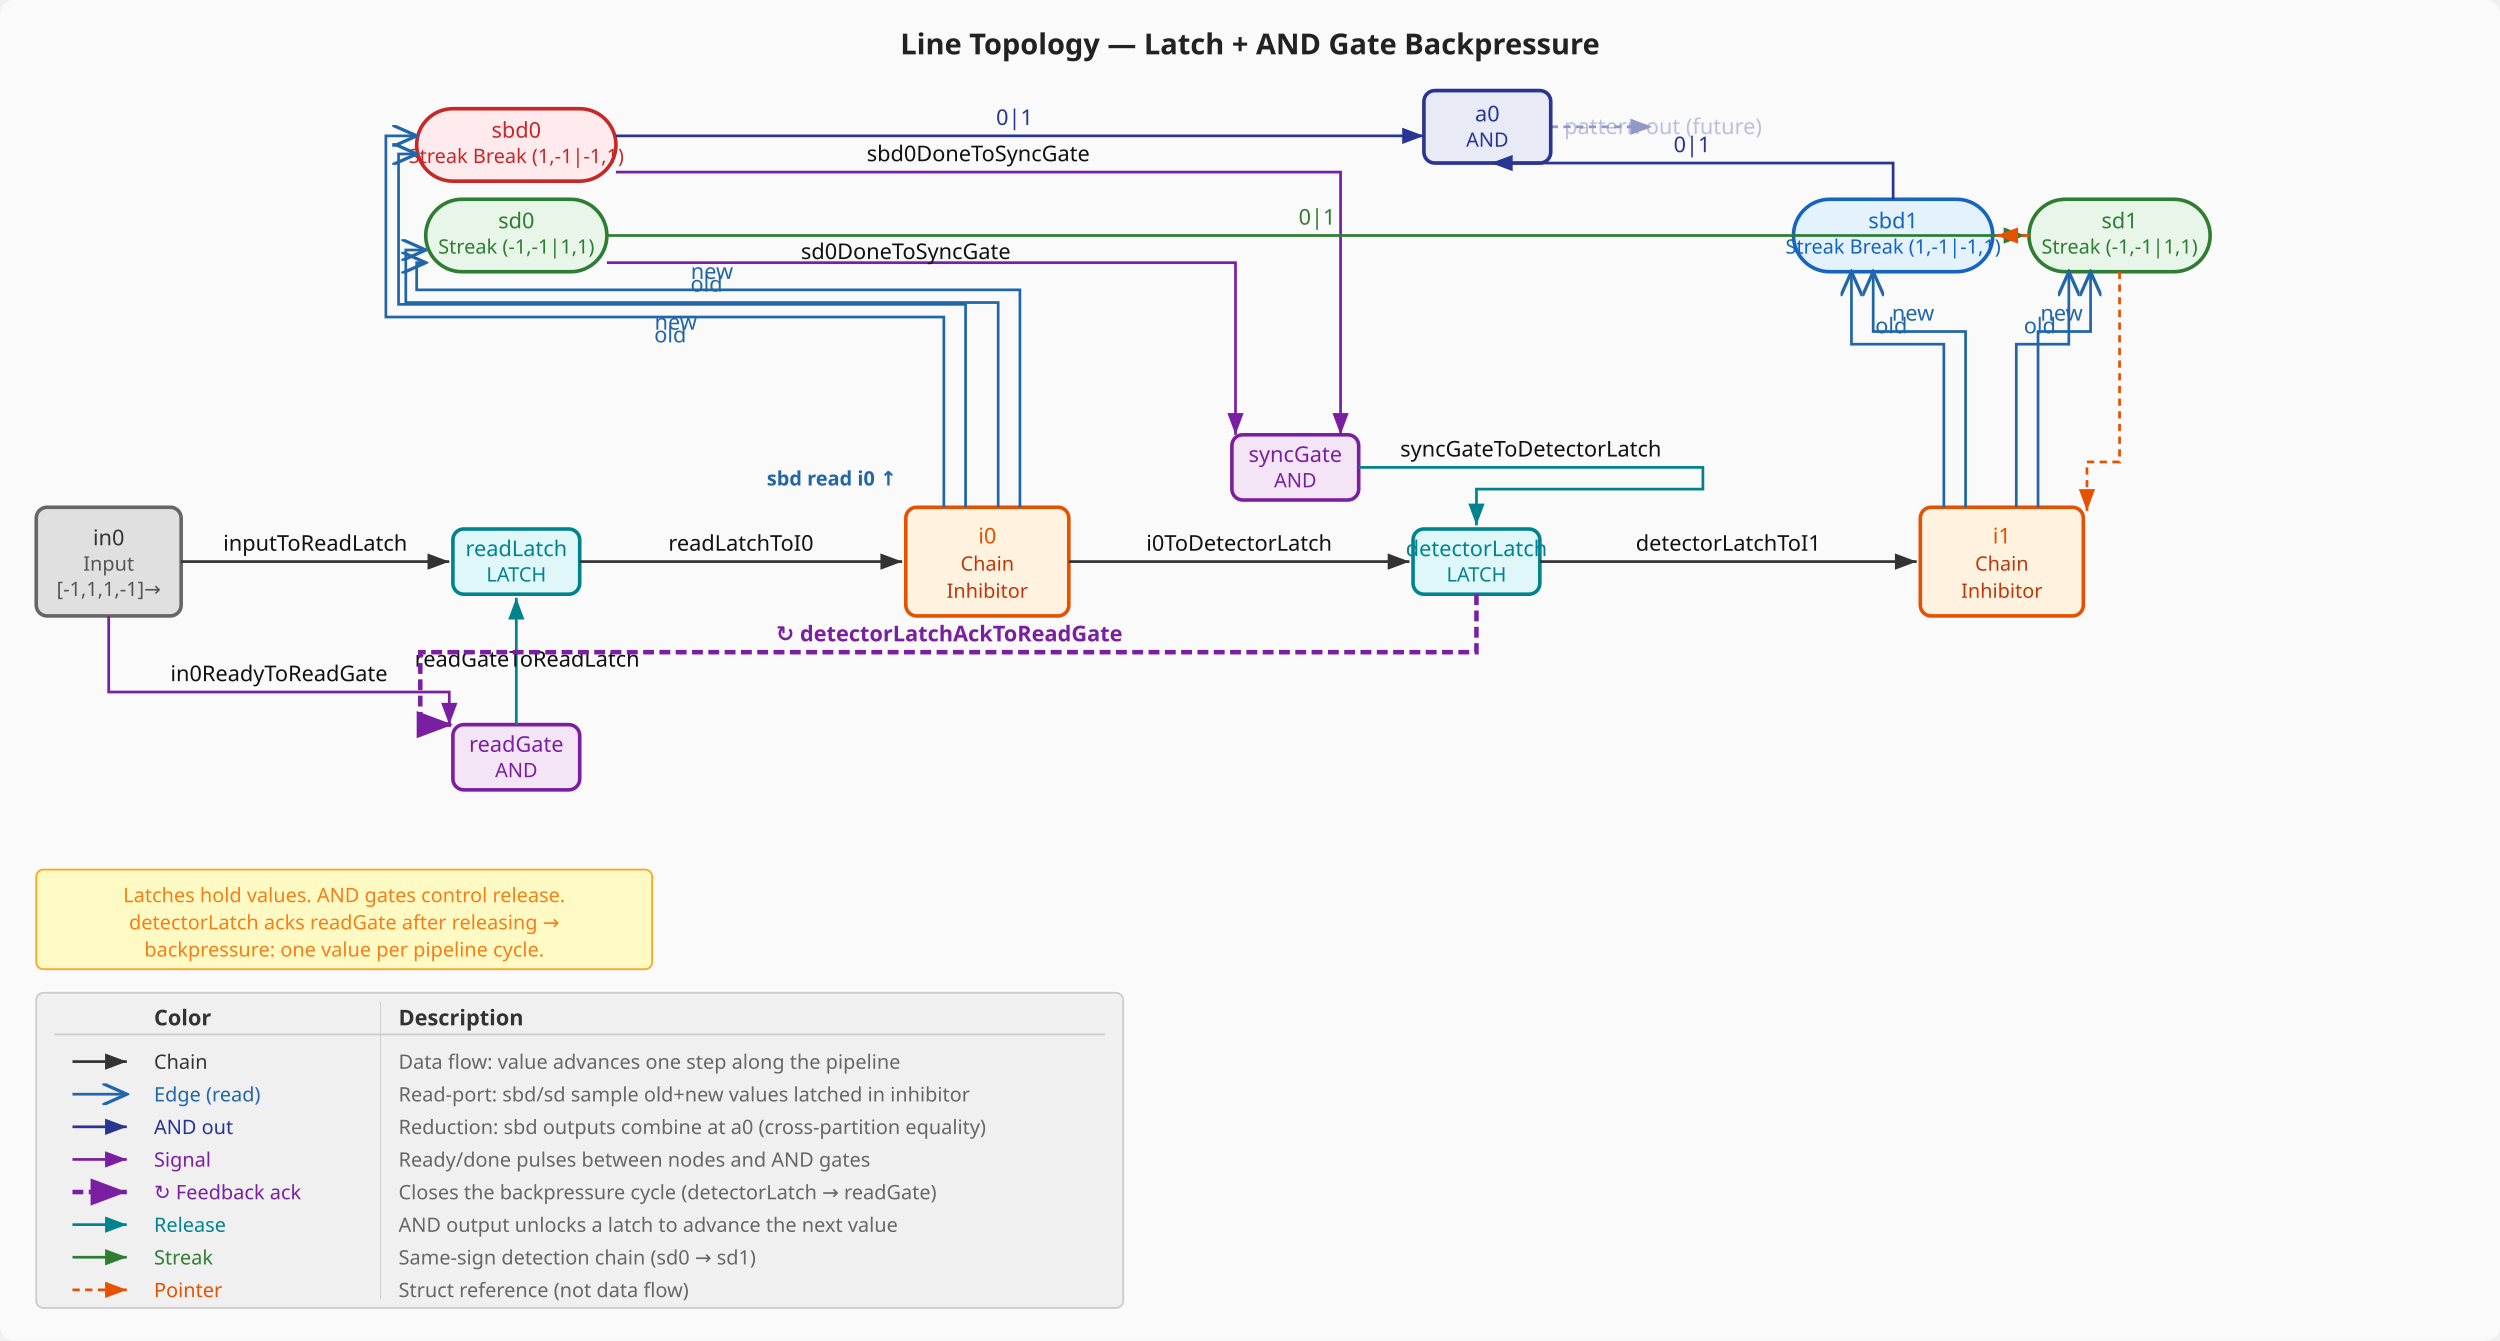
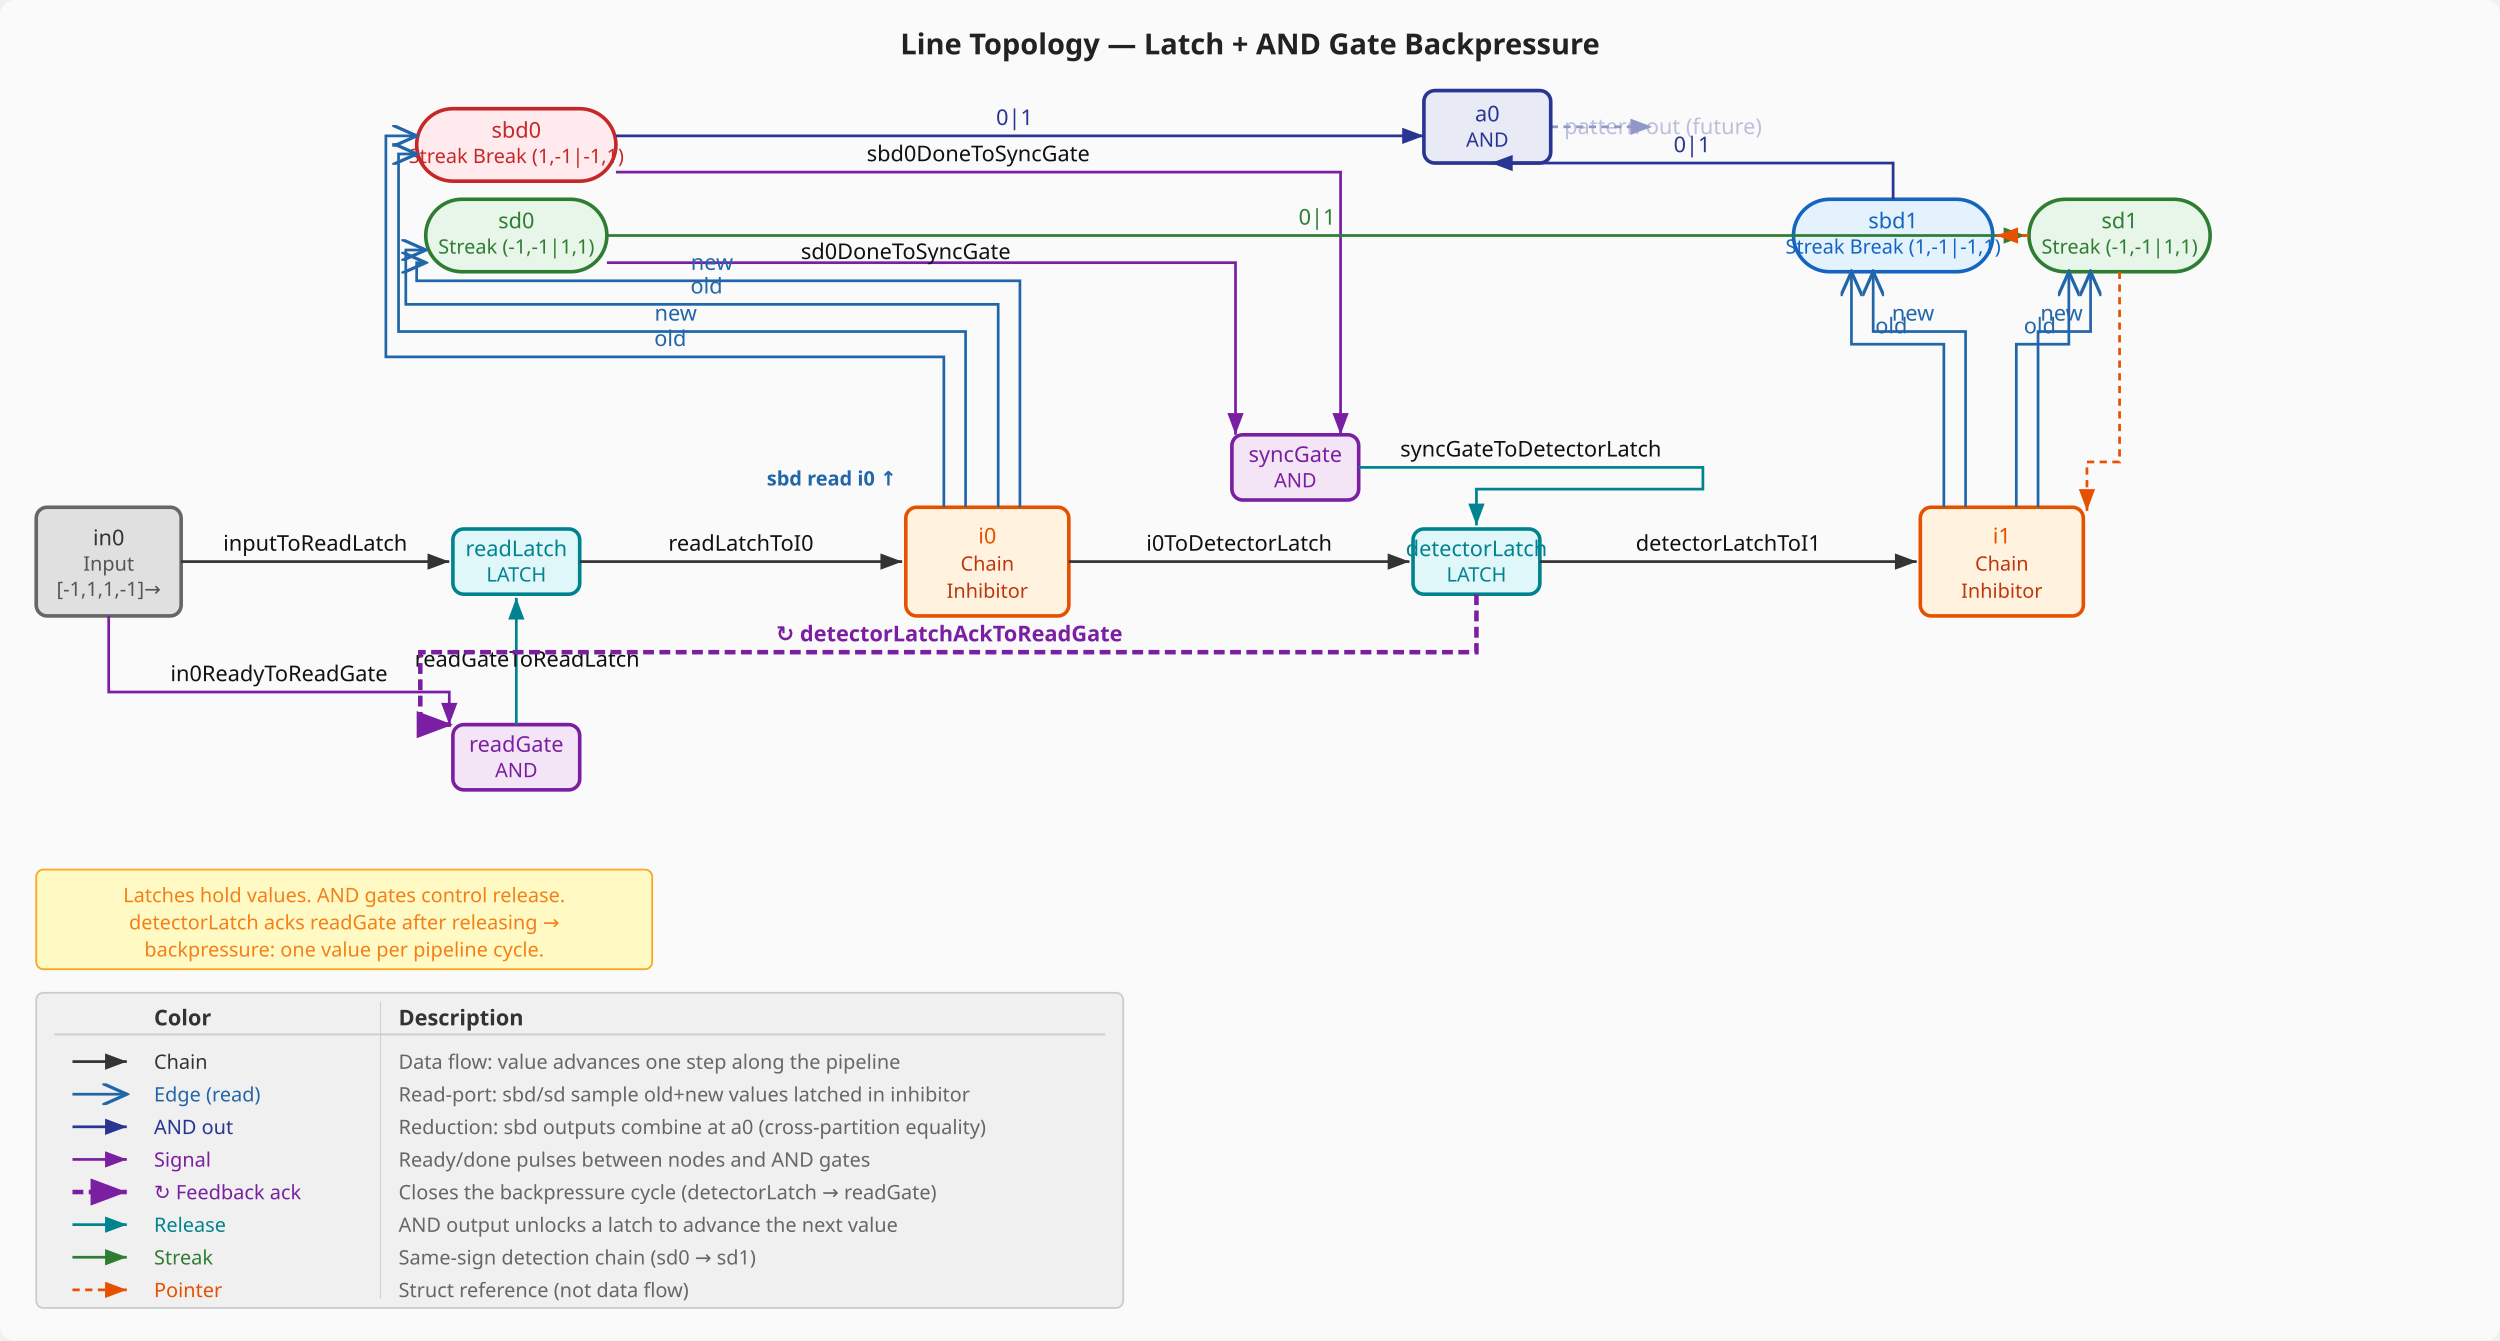
<svg xmlns="http://www.w3.org/2000/svg" viewBox="0 0 1380 740" font-weight="400" font-family="ui-sans-serif, system-ui, sans-serif">
  <style>
    svg { font-family: ui-sans-serif, system-ui, sans-serif; font-size: 12px; font-weight: 400; }

    /* ── Background ─────────────────────────────────────────── */
    .diagram-bg { fill: #fafafa; }

    /* ── Node shapes ─────────────────────────────────────────── */
    .shape-input    { fill: #e0e0e0; stroke: #666;    stroke-width: 2; }
    .shape-inhibitor{ fill: #fff3e0; stroke: #e65100; stroke-width: 2; }
    .shape-latch    { fill: #e0f7fa; stroke: #00838f; stroke-width: 2; }
    .shape-and-gate { fill: #f3e5f5; stroke: #7b1fa2; stroke-width: 2; }
    .shape-pattern-and { fill: #e8eaf6; stroke: #283593; stroke-width: 2; }
    .shape-sbd0     { fill: #ffebee; stroke: #c62828; stroke-width: 2; }
    .shape-sbd1     { fill: #e3f2fd; stroke: #1565c0; stroke-width: 2; }
    .shape-sd       { fill: #e8f5e9; stroke: #2e7d32; stroke-width: 2; }

    /* ── Node text ───────────────────────────────────────────── */
    .node-title    { text-anchor: middle; font-weight: normal; font-size: 12px; }
    .node-sublabel { text-anchor: middle; font-weight: normal; font-size: 11px; }
    .node-type     { text-anchor: middle; font-weight: normal; font-size: 11px; }

    .text-input    { fill: #333; }
    .text-sublabel { fill: #555; }
    .text-inhibitor{ fill: #e65100; }
    .text-inhibitor-sub { fill: #bf360c; }
    .text-latch    { fill: #00838f; }
    .text-and-gate { fill: #7b1fa2; }
    .text-pattern-and { fill: #283593; }
    .text-sbd0     { fill: #c62828; }
    .text-sbd1     { fill: #1565c0; }
    .text-sd       { fill: #2e7d32; }

    /* ── Edge lines ──────────────────────────────────────────── */
    .chain           { stroke: #333;    stroke-width: 1.5px; fill: none; marker-end: url(#arrow); }
    .edge-connection { stroke: #2266aa; stroke-width: 1.5px; fill: none; marker-end: url(#arrow-blue-open); }
    .and-out         { stroke: #283593; stroke-width: 1.5px; fill: none; marker-end: url(#arrow-indigo); }
    .signal          { stroke: #7b1fa2; stroke-width: 1.5px; fill: none; marker-end: url(#arrow-magenta); }
    .feedback-ack    { stroke: #7b1fa2; stroke-width: 2.5px; fill: none; stroke-dasharray: 6 3; marker-end: url(#arrow-magenta); }
    .release         { stroke: #00838f; stroke-width: 1.5px; fill: none; marker-end: url(#arrow-teal); }
    .streak          { stroke: #2e7d32; stroke-width: 1.5px; fill: none; marker-end: url(#arrow-green); }
    .pointer         { stroke: #e65100; stroke-width: 1.5px; fill: none; stroke-dasharray: 4 3; marker-end: url(#arrow-orange); }
    .future-out      { stroke: #283593; stroke-width: 1.5px; fill: none; stroke-dasharray: 4 3; opacity: 0.5; marker-end: url(#arrow-indigo); }

    /* ── Edge labels ─────────────────────────────────────────── */
    .edge-label  { font-size: 12px; text-anchor: middle; }
    .value-label { font-size: 12px; text-anchor: middle; }

    /* ── Annotation / legend ─────────────────────────────────── */
    .behavior-note-bg  { fill: #fff9c4; stroke: #f9a825; }
    .behavior-note-text { fill: #f57f17; text-anchor: middle; }
    .legend-bg         { fill: #f0f0f0; stroke: #ccc; }
    .legend-heading    { font-weight: bold; font-size: 12px; fill: #333; }
    .legend-name       { font-size: 11px; }
    .legend-desc       { font-size: 11px; fill: #666; }
    .legend-divider    { stroke: #ccc; }
    .title-text        { font-size: 16px; font-weight: bold; fill: #222; text-anchor: middle; }
  </style>
  <defs>
    <marker id="arrow" markerWidth="8" markerHeight="6" refX="8" refY="3" orient="auto">
      <path d="M0,0 L8,3 L0,6" fill="#333" />
    </marker>
    <marker id="arrow-blue" markerWidth="8" markerHeight="6" refX="8" refY="3" orient="auto">
      <path d="M0,0 L8,3 L0,6" fill="#2266aa" />
    </marker>
    <marker id="arrow-blue-open" markerWidth="10" markerHeight="8" refX="9" refY="4" orient="auto">
      <path d="M0,0 L9,4 L0,8" fill="none" stroke="#2266aa" stroke-width="1.2" />
    </marker>
    <marker id="arrow-indigo" markerWidth="8" markerHeight="6" refX="8" refY="3" orient="auto">
      <path d="M0,0 L8,3 L0,6" fill="#283593" />
    </marker>
    <marker id="arrow-green" markerWidth="8" markerHeight="6" refX="8" refY="3" orient="auto">
      <path d="M0,0 L8,3 L0,6" fill="#2e7d32" />
    </marker>
    <marker id="arrow-orange" markerWidth="8" markerHeight="6" refX="8" refY="3" orient="auto">
      <path d="M0,0 L8,3 L0,6" fill="#e65100" />
    </marker>
    <marker id="arrow-magenta" markerWidth="8" markerHeight="6" refX="8" refY="3" orient="auto">
      <path d="M0,0 L8,3 L0,6" fill="#7b1fa2" />
    </marker>
    <marker id="arrow-teal" markerWidth="8" markerHeight="6" refX="8" refY="3" orient="auto">
      <path d="M0,0 L8,3 L0,6" fill="#00838f" />
    </marker>
  </defs>
  <rect width="1380" height="740" rx="8" class="diagram-bg" />
  <text x="690" y="30" class="title-text">Line Topology — Latch + AND Gate Backpressure</text>
  <g id="node-a0" data-role="pattern-and-gate">
    <rect x="786" y="50" width="70" height="40" rx="6" class="shape-pattern-and" />
    <text x="821" y="67" font-weight="100" class="node-title text-pattern-and">a0</text>
    <text x="821" y="81" font-weight="100" class="node-type text-pattern-and">AND</text>
  </g>
  <g id="node-sd0" data-role="streak-detector" data-index="0">
    <rect x="235" y="110" width="100" height="40" rx="20" class="shape-sd" />
    <text x="285" y="126" font-weight="100" class="node-title text-sd">sd0</text>
    <text x="285" y="140" font-weight="100" class="node-type text-sd">Streak (-1,-1|1,1)</text>
  </g>
  <g id="node-sbd0" data-role="streak-break-detector" data-index="0">
    <rect x="230" y="60" width="110" height="40" rx="20" class="shape-sbd0" />
    <text x="285" y="76" font-weight="100" class="node-title text-sbd0">sbd0</text>
    <text x="285" y="90" font-weight="100" class="node-type text-sbd0">Streak Break (1,-1|-1,1)</text>
  </g>
  <g id="node-sbd1" data-role="streak-break-detector" data-index="1">
    <rect x="990" y="110" width="110" height="40" rx="20" class="shape-sbd1" />
    <text x="1045" y="126" font-weight="100" class="node-title text-sbd1">sbd1</text>
    <text x="1045" y="140" font-weight="100" class="node-type text-sbd1">Streak Break (1,-1|-1,1)</text>
  </g>
  <g id="node-sd1" data-role="streak-detector" data-index="1">
    <rect x="1120" y="110" width="100" height="40" rx="20" class="shape-sd" />
    <text x="1170" y="126" font-weight="100" class="node-title text-sd">sd1</text>
    <text x="1170" y="140" font-weight="100" class="node-type text-sd">Streak (-1,-1|1,1)</text>
  </g>
  <g id="node-syncGate" data-role="and-gate">
    <rect x="680" y="240" width="70" height="36" rx="6" class="shape-and-gate" />
    <text x="715" y="255" font-weight="100" class="node-title text-and-gate">syncGate</text>
    <text x="715" y="269" font-weight="100" class="node-type text-and-gate">AND</text>
  </g>
  <g id="node-in0" data-role="input">
    <rect x="20" y="280" width="80" height="60" rx="6" class="shape-input" />
    <text x="60" y="301" font-weight="100" class="node-title text-input">in0</text>
    <text x="60" y="315" font-weight="100" class="node-sublabel text-sublabel">Input</text>
    <text x="60" y="329" font-weight="100" class="node-type text-sublabel">[-1,1,1,-1]→</text>
  </g>
  <g id="node-readLatch" data-role="latch">
    <rect x="250" y="292" width="70" height="36" rx="6" class="shape-latch" />
    <text x="285" y="307" font-weight="100" class="node-title text-latch">readLatch</text>
    <text x="285" y="321" font-weight="100" class="node-type text-latch">LATCH</text>
  </g>
  <g id="node-i0" data-role="inhibitor" data-index="0">
    <rect x="500" y="280" width="90" height="60" rx="6" class="shape-inhibitor" />
    <text x="545" y="300" font-weight="100" class="node-title text-inhibitor">i0</text>
    <text x="545" y="315" font-weight="100" class="node-sublabel text-inhibitor-sub">Chain</text>
    <text x="545" y="330" font-weight="100" class="node-sublabel text-inhibitor-sub">Inhibitor</text>
  </g>
  <g id="node-detectorLatch" data-role="latch">
    <rect x="780" y="292" width="70" height="36" rx="6" class="shape-latch" />
    <text x="815" y="307" font-weight="100" class="node-title text-latch">detectorLatch</text>
    <text x="815" y="321" font-weight="100" class="node-type text-latch">LATCH</text>
  </g>
  <g id="node-i1" data-role="inhibitor" data-index="1">
    <rect x="1060" y="280" width="90" height="60" rx="6" class="shape-inhibitor" />
    <text x="1105" y="300" font-weight="100" class="node-title text-inhibitor">i1</text>
    <text x="1105" y="315" font-weight="100" class="node-sublabel text-inhibitor-sub">Chain</text>
    <text x="1105" y="330" font-weight="100" class="node-sublabel text-inhibitor-sub">Inhibitor</text>
  </g>
  <g id="node-readGate" data-role="and-gate">
    <rect x="250" y="400" width="70" height="36" rx="6" class="shape-and-gate" />
    <text x="285" y="415" font-weight="100" class="node-title text-and-gate">readGate</text>
    <text x="285" y="429" font-weight="100" class="node-type text-and-gate">AND</text>
  </g>
  <g id="edge-inputToReadLatch" data-role="edge" class="chain">
    <line x1="100" y1="310" x2="248" y2="310" />
    <text x="174" y="304" font-weight="300" fill="#111" stroke="none" class="edge-label">inputToReadLatch</text>
  </g>
  <g id="edge-readLatchToI0" data-role="edge" class="chain">
    <line x1="320" y1="310" x2="498" y2="310" />
    <text x="409" y="304" font-weight="300" fill="#111" stroke="none" class="edge-label">readLatchToI0</text>
  </g>
  <g id="edge-i0ToDetectorLatch" data-role="edge" class="chain">
    <line x1="590" y1="310" x2="778" y2="310" />
    <text x="684" y="304" font-weight="300" fill="#111" stroke="none" class="edge-label">i0ToDetectorLatch</text>
  </g>
  <g id="edge-detectorLatchToI1" data-role="edge" class="chain">
    <line x1="850" y1="310" x2="1058" y2="310" />
    <text x="954" y="304" font-weight="300" fill="#111" stroke="none" class="edge-label">detectorLatchToI1</text>
  </g>
  <g id="edge-in0ReadyToReadGate" data-role="edge" class="signal">
    <path d="M60,340 L60,382 L248,382 L248,400" />
    <text x="154" y="376" font-weight="300" fill="#111" stroke="none" class="edge-label" text-anchor="middle">in0ReadyToReadGate</text>
  </g>
  <g id="edge-readGateToReadLatch" data-role="edge" class="release">
    <line x1="285" y1="400" x2="285" y2="330" />
    <text x="291" y="368" font-weight="300" fill="#111" stroke="none" class="edge-label" text-anchor="start">readGateToReadLatch</text>
  </g>
  <g id="edge-syncGateToDetectorLatch" data-role="edge" class="release">
    <path d="M750,258 L940,258 L940,270 L815,270 L815,290" />
    <text x="845" y="252" font-weight="300" fill="#111" stroke="none" class="edge-label" text-anchor="middle">syncGateToDetectorLatch</text>
  </g>
  <g id="edge-detectorLatchAckToReadGate" data-role="edge" class="feedback-ack">
    <path d="M815,328 L815,360 L232,360 L232,400 L250,400" />
    <text x="524" y="354" font-weight="600" fill="#7b1fa2" stroke="none" class="edge-label">↻ detectorLatchAckToReadGate</text>
  </g>
  <g id="edge-sbd0DoneToSyncGate" data-role="edge" class="signal">
    <path d="M340,95 L740,95 L740,240" />
    <text x="540" y="89" font-weight="300" fill="#111" stroke="none" class="edge-label" text-anchor="middle">sbd0DoneToSyncGate</text>
  </g>
  <g id="edge-sd0DoneToSyncGate" data-role="edge" class="signal">
    <path d="M335,145 L682,145 L682,240" />
    <text x="500" y="143" font-weight="300" fill="#111" stroke="none" class="edge-label" text-anchor="middle">sd0DoneToSyncGate</text>
  </g>
  <g id="edge-i0-sd0-old" data-role="edge" class="edge-connection">
-     <path d="M551,280 L551,167 L224,167 L224,138 L235,138" />
-     <text x="390" y="161" font-weight="300" fill="#2266aa" stroke="none" class="value-label">old</text>
+     <path d="M551,280 L551,168 L224,168 L224,138 L235,138" />
+     <text x="390" y="162" font-weight="300" fill="#2266aa" stroke="none" class="value-label">old</text>
  </g>
  <g id="edge-i0-sd0-new" data-role="edge" class="edge-connection">
-     <path d="M563,280 L563,160 L230,160 L230,145 L235,145" />
-     <text x="393" y="154" font-weight="300" fill="#2266aa" stroke="none" class="value-label">new</text>
+     <path d="M563,280 L563,155 L230,155 L230,145 L235,145" />
+     <text x="393" y="149" font-weight="300" fill="#2266aa" stroke="none" class="value-label">new</text>
  </g>
  <g id="edge-i0-sbd0-old" data-role="edge" class="edge-connection">
-     <path d="M521,280 L521,175 L213,175 L213,75 L230,75" />
-     <text x="370" y="189" font-weight="300" fill="#2266aa" stroke="none" class="value-label">old</text>
+     <path d="M521,280 L521,197 L213,197 L213,75 L230,75" />
+     <text x="370" y="191" font-weight="300" fill="#2266aa" stroke="none" class="value-label">old</text>
    <text x="495" y="268" font-weight="600" fill="#2266aa" stroke="none" font-size="11" text-anchor="end">sbd read i0 ↑</text>
  </g>
  <g id="edge-i0-sbd0-new" data-role="edge" class="edge-connection">
-     <path d="M533,280 L533,168 L220,168 L220,85 L230,85" />
-     <text x="373" y="182" font-weight="300" fill="#2266aa" stroke="none" class="value-label">new</text>
+     <path d="M533,280 L533,183 L220,183 L220,85 L230,85" />
+     <text x="373" y="177" font-weight="300" fill="#2266aa" stroke="none" class="value-label">new</text>
  </g>
  <g id="edge-i1-sbd1-old" data-role="edge" class="edge-connection">
    <path d="M1073,280 L1073,190 L1022,190 L1022,150" />
    <text x="1044" y="184" font-weight="300" fill="#2266aa" stroke="none" class="value-label">old</text>
  </g>
  <g id="edge-i1-sbd1-new" data-role="edge" class="edge-connection">
    <path d="M1085,280 L1085,183 L1034,183 L1034,150" />
    <text x="1056" y="177" font-weight="300" fill="#2266aa" stroke="none" class="value-label">new</text>
  </g>
  <g id="edge-i1-sd1-old" data-role="edge" class="edge-connection">
    <path d="M1113,280 L1113,190 L1142,190 L1142,150" />
    <text x="1126" y="184" font-weight="300" fill="#2266aa" stroke="none" class="value-label">old</text>
  </g>
  <g id="edge-i1-sd1-new" data-role="edge" class="edge-connection">
    <path d="M1125,280 L1125,183 L1154,183 L1154,150" />
    <text x="1138" y="177" font-weight="300" fill="#2266aa" stroke="none" class="value-label">new</text>
  </g>
  <g id="edge-sbd0-a0" data-role="edge" class="and-out">
    <path d="M340,75 L786,75" />
    <text x="560" y="69" font-weight="300" fill="#283593" stroke="none" class="value-label">0|1</text>
  </g>
  <g id="edge-sbd1-a0" data-role="edge" class="and-out">
    <path d="M1045,110 L1045,90 L823,90" />
    <text x="934" y="84" font-weight="300" fill="#283593" stroke="none" class="value-label">0|1</text>
  </g>
  <g id="edge-sd0-sd1" data-role="edge" class="streak">
    <line x1="335" y1="130" x2="1118" y2="130" />
    <text x="727" y="124" font-weight="300" fill="#2e7d32" stroke="none" class="value-label">0|1</text>
  </g>
  <g id="edge-sd1-i1-ptr" data-role="edge" class="pointer">
    <path d="M1170,150 L1170,255 L1152,255 L1152,282" />
  </g>
  <g id="edge-sd1-sbd1-ptr" data-role="edge" class="pointer">
    <path d="M1120,130 L1102,130" />
  </g>
  <g id="edge-a0-future-out" data-role="edge" class="future-out">
    <path d="M856,70 L912,70" />
    <text x="918" y="74" font-weight="300" fill="#283593" stroke="none" class="edge-label" text-anchor="start" opacity="0.6">pattern out (future)</text>
  </g>
  <g id="annotation-backpressure" data-role="annotation">
    <rect x="20" y="480" width="340" height="55" rx="4" class="behavior-note-bg" />
    <text x="190" y="498" font-size="11" class="behavior-note-text">Latches hold values. AND gates control release.</text>
    <text x="190" y="513" font-size="11" class="behavior-note-text">detectorLatch acks readGate after releasing →</text>
    <text x="190" y="528" font-size="11" class="behavior-note-text">backpressure: one value per pipeline cycle.</text>
  </g>
  <g id="legend" data-role="legend">
    <rect x="20" y="548" width="600" height="174" rx="4" class="legend-bg" />
    <text x="85" y="566" text-anchor="start" class="legend-heading">Color</text>
    <text x="220" y="566" text-anchor="start" class="legend-heading">Description</text>
    <line x1="30" y1="571" x2="610" y2="571" class="legend-divider" stroke-width="1" />
    <line x1="210" y1="553" x2="210" y2="717" class="legend-divider" stroke-width="0.5" />
    <g class="chain">
      <line x1="40" y1="586" x2="70" y2="586" />
    </g>
    <text x="85" y="590" text-anchor="start" class="legend-name" fill="#333">Chain</text>
    <text x="220" y="590" text-anchor="start" class="legend-desc">Data flow: value advances one step along the pipeline</text>
    <g class="edge-connection">
      <line x1="40" y1="604" x2="70" y2="604" />
    </g>
    <text x="85" y="608" text-anchor="start" class="legend-name" fill="#2266aa">Edge (read)</text>
    <text x="220" y="608" text-anchor="start" class="legend-desc">Read-port: sbd/sd sample old+new values latched in inhibitor</text>
    <g class="and-out">
      <line x1="40" y1="622" x2="70" y2="622" />
    </g>
    <text x="85" y="626" text-anchor="start" class="legend-name" fill="#283593">AND out</text>
    <text x="220" y="626" text-anchor="start" class="legend-desc">Reduction: sbd outputs combine at a0 (cross-partition equality)</text>
    <g class="signal">
      <line x1="40" y1="640" x2="70" y2="640" />
    </g>
    <text x="85" y="644" text-anchor="start" class="legend-name" fill="#7b1fa2">Signal</text>
    <text x="220" y="644" text-anchor="start" class="legend-desc">Ready/done pulses between nodes and AND gates</text>
    <g class="feedback-ack">
      <line x1="40" y1="658" x2="70" y2="658" />
    </g>
    <text x="85" y="662" text-anchor="start" class="legend-name" fill="#7b1fa2">↻ Feedback ack</text>
    <text x="220" y="662" text-anchor="start" class="legend-desc">Closes the backpressure cycle (detectorLatch → readGate)</text>
    <g class="release">
      <line x1="40" y1="676" x2="70" y2="676" />
    </g>
    <text x="85" y="680" text-anchor="start" class="legend-name" fill="#00838f">Release</text>
    <text x="220" y="680" text-anchor="start" class="legend-desc">AND output unlocks a latch to advance the next value</text>
    <g class="streak">
      <line x1="40" y1="694" x2="70" y2="694" />
    </g>
    <text x="85" y="698" text-anchor="start" class="legend-name" fill="#2e7d32">Streak</text>
    <text x="220" y="698" text-anchor="start" class="legend-desc">Same-sign detection chain (sd0 → sd1)</text>
    <g class="pointer">
      <line x1="40" y1="712" x2="70" y2="712" />
    </g>
    <text x="85" y="716" text-anchor="start" class="legend-name" fill="#e65100">Pointer</text>
    <text x="220" y="716" text-anchor="start" class="legend-desc">Struct reference (not data flow)</text>
  </g>
  <rect x="20" y="280" width="80" height="60" rx="6" fill="white" stroke="none" opacity="0" pointer-events="none">
    <animate attributeName="opacity" values="0;0.5;0;0" keyTimes="0;0.062;0.125;1" dur="27s" repeatCount="indefinite" />
  </rect>
  <rect x="250" y="400" width="70" height="36" rx="6" fill="white" stroke="none" opacity="0" pointer-events="none">
    <animate attributeName="opacity" values="0;0;0.5;0;0" keyTimes="0;0.12;0.182;0.245;1" dur="27s" repeatCount="indefinite" />
  </rect>
  <rect x="250" y="292" width="70" height="36" rx="6" fill="white" stroke="none" opacity="0" pointer-events="none">
    <animate attributeName="opacity" values="0;0;0.5;0;0" keyTimes="0;0.24;0.302;0.365;1" dur="27s" repeatCount="indefinite" />
  </rect>
  <rect x="500" y="280" width="90" height="60" rx="6" fill="white" stroke="none" opacity="0" pointer-events="none">
    <animate attributeName="opacity" values="0;0;0.5;0;0" keyTimes="0;0.36;0.422;0.485;1" dur="27s" repeatCount="indefinite" />
  </rect>
  <rect x="230" y="60" width="110" height="40" rx="20" fill="white" stroke="none" opacity="0" pointer-events="none">
    <animate attributeName="opacity" values="0;0;0.5;0;0" keyTimes="0;0.42;0.482;0.545;1" dur="27s" repeatCount="indefinite" />
  </rect>
  <rect x="235" y="110" width="100" height="40" rx="20" fill="white" stroke="none" opacity="0" pointer-events="none">
    <animate attributeName="opacity" values="0;0;0.5;0;0" keyTimes="0;0.42;0.482;0.545;1" dur="27s" repeatCount="indefinite" />
  </rect>
  <rect x="680" y="240" width="70" height="36" rx="6" fill="white" stroke="none" opacity="0" pointer-events="none">
    <animate attributeName="opacity" values="0;0;0.5;0;0" keyTimes="0;0.54;0.603;0.665;1" dur="27s" repeatCount="indefinite" />
  </rect>
  <rect x="780" y="292" width="70" height="36" rx="6" fill="white" stroke="none" opacity="0" pointer-events="none">
    <animate attributeName="opacity" values="0;0;0.5;0;0" keyTimes="0;0.66;0.723;0.785;1" dur="27s" repeatCount="indefinite" />
  </rect>
  <rect x="1060" y="280" width="90" height="60" rx="6" fill="white" stroke="none" opacity="0" pointer-events="none">
    <animate attributeName="opacity" values="0;0;0.5;0;0" keyTimes="0;0.78;0.843;0.905;1" dur="27s" repeatCount="indefinite" />
  </rect>
  <rect x="786" y="50" width="70" height="40" rx="6" fill="white" stroke="none" opacity="0" pointer-events="none">
    <animate attributeName="opacity" values="0;0;0.5;0;0" keyTimes="0;0.54;0.56;0.585;1" dur="27s" repeatCount="indefinite" />
  </rect>
  <path d="M60,340 L60,382 L248,382 L248,400" stroke="#7b1fa2" stroke-width="3" fill="none" stroke-dasharray="20,9999" stroke-dashoffset="0" opacity="0" pointer-events="none">
    <animate attributeName="stroke-dashoffset" values="0;0;-248;-248" keyTimes="0;0.06;0.187;1" dur="27s" repeatCount="indefinite" />
    <animate attributeName="opacity" values="0;0;1;1;0;0" keyTimes="0;0.055;0.06;0.187;0.192;1" dur="27s" repeatCount="indefinite" />
  </path>
  <line x1="285" y1="400" x2="285" y2="330" stroke="#00838f" stroke-width="3" stroke-dasharray="20,9999" stroke-dashoffset="0" opacity="0" pointer-events="none">
    <animate attributeName="stroke-dashoffset" values="0;0;-70;-70" keyTimes="0;0.18;0.211;1" dur="27s" repeatCount="indefinite" />
    <animate attributeName="opacity" values="0;0;1;1;0;0" keyTimes="0;0.175;0.18;0.211;0.216;1" dur="27s" repeatCount="indefinite" />
  </line>
  <line x1="320" y1="310" x2="498" y2="310" stroke="#333" stroke-width="3" stroke-dasharray="20,9999" stroke-dashoffset="0" opacity="0" pointer-events="none">
    <animate attributeName="stroke-dashoffset" values="0;0;-178;-178" keyTimes="0;0.3;0.389;1" dur="27s" repeatCount="indefinite" />
    <animate attributeName="opacity" values="0;0;1;1;0;0" keyTimes="0;0.295;0.3;0.389;0.394;1" dur="27s" repeatCount="indefinite" />
  </line>
-   <path d="M521,280 L521,175 L213,175 L213,75 L230,75" stroke="#2266aa" stroke-width="3" fill="none" stroke-dasharray="20,9999" stroke-dashoffset="0" opacity="0" pointer-events="none">
+   <path d="M521,280 L521,197 L213,197 L213,75 L230,75" stroke="#2266aa" stroke-width="3" fill="none" stroke-dasharray="20,9999" stroke-dashoffset="0" opacity="0" pointer-events="none">
    <animate attributeName="stroke-dashoffset" values="0;0;-530;-530" keyTimes="0;0.36;0.48;1" dur="27s" repeatCount="indefinite" />
    <animate attributeName="opacity" values="0;0;1;1;0;0" keyTimes="0;0.355;0.36;0.48;0.485;1" dur="27s" repeatCount="indefinite" />
  </path>
-   <path d="M533,280 L533,168 L220,168 L220,85 L230,85" stroke="#2266aa" stroke-width="3" fill="none" stroke-dasharray="20,9999" stroke-dashoffset="0" opacity="0" pointer-events="none">
+   <path d="M533,280 L533,183 L220,183 L220,85 L230,85" stroke="#2266aa" stroke-width="3" fill="none" stroke-dasharray="20,9999" stroke-dashoffset="0" opacity="0" pointer-events="none">
    <animate attributeName="stroke-dashoffset" values="0;0;-518;-518" keyTimes="0;0.40;0.52;1" dur="27s" repeatCount="indefinite" />
    <animate attributeName="opacity" values="0;0;1;1;0;0" keyTimes="0;0.395;0.40;0.52;0.525;1" dur="27s" repeatCount="indefinite" />
  </path>
-   <path d="M551,280 L551,167 L224,167 L224,138 L235,138" stroke="#2266aa" stroke-width="3" fill="none" stroke-dasharray="20,9999" stroke-dashoffset="0" opacity="0" pointer-events="none">
+   <path d="M551,280 L551,168 L224,168 L224,138 L235,138" stroke="#2266aa" stroke-width="3" fill="none" stroke-dasharray="20,9999" stroke-dashoffset="0" opacity="0" pointer-events="none">
    <animate attributeName="stroke-dashoffset" values="0;0;-480;-480" keyTimes="0;0.36;0.48;1" dur="27s" repeatCount="indefinite" />
    <animate attributeName="opacity" values="0;0;1;1;0;0" keyTimes="0;0.355;0.36;0.48;0.485;1" dur="27s" repeatCount="indefinite" />
  </path>
-   <path d="M563,280 L563,160 L230,160 L230,145 L235,145" stroke="#2266aa" stroke-width="3" fill="none" stroke-dasharray="20,9999" stroke-dashoffset="0" opacity="0" pointer-events="none">
+   <path d="M563,280 L563,155 L230,155 L230,145 L235,145" stroke="#2266aa" stroke-width="3" fill="none" stroke-dasharray="20,9999" stroke-dashoffset="0" opacity="0" pointer-events="none">
    <animate attributeName="stroke-dashoffset" values="0;0;-473;-473" keyTimes="0;0.40;0.52;1" dur="27s" repeatCount="indefinite" />
    <animate attributeName="opacity" values="0;0;1;1;0;0" keyTimes="0;0.395;0.40;0.52;0.525;1" dur="27s" repeatCount="indefinite" />
  </path>
  <path d="M340,95 L740,95 L740,240" stroke="#7b1fa2" stroke-width="3" fill="none" stroke-dasharray="20,9999" stroke-dashoffset="0" opacity="0" pointer-events="none">
    <animate attributeName="stroke-dashoffset" values="0;0;-545;-545" keyTimes="0;0.48;0.605;1" dur="27s" repeatCount="indefinite" />
    <animate attributeName="opacity" values="0;0;1;1;0;0" keyTimes="0;0.475;0.48;0.605;0.61;1" dur="27s" repeatCount="indefinite" />
  </path>
  <path d="M335,145 L682,145 L682,240" stroke="#7b1fa2" stroke-width="3" fill="none" stroke-dasharray="20,9999" stroke-dashoffset="0" opacity="0" pointer-events="none">
    <animate attributeName="stroke-dashoffset" values="0;0;-442;-442" keyTimes="0;0.48;0.692;1" dur="27s" repeatCount="indefinite" />
    <animate attributeName="opacity" values="0;0;1;1;0;0" keyTimes="0;0.475;0.48;0.692;0.697;1" dur="27s" repeatCount="indefinite" />
  </path>
  <path d="M340,75 L786,75" stroke="#283593" stroke-width="3" fill="none" stroke-dasharray="20,9999" stroke-dashoffset="0" opacity="0" pointer-events="none">
    <animate attributeName="stroke-dashoffset" values="0;0;-446;-446" keyTimes="0;0.495;0.555;1" dur="27s" repeatCount="indefinite" />
    <animate attributeName="opacity" values="0;0;1;1;0;0" keyTimes="0;0.49;0.495;0.555;0.56;1" dur="27s" repeatCount="indefinite" />
  </path>
  <path d="M1045,110 L1045,90 L823,90" stroke="#283593" stroke-width="3" fill="none" stroke-dasharray="20,9999" stroke-dashoffset="0" opacity="0" pointer-events="none">
    <animate attributeName="stroke-dashoffset" values="0;0;-242;-242" keyTimes="0;0.495;0.555;1" dur="27s" repeatCount="indefinite" />
    <animate attributeName="opacity" values="0;0;1;1;0;0" keyTimes="0;0.49;0.495;0.555;0.56;1" dur="27s" repeatCount="indefinite" />
  </path>
  <path d="M750,258 L940,258 L940,270 L815,270 L815,290" stroke="#00838f" stroke-width="3" fill="none" stroke-dasharray="20,9999" stroke-dashoffset="0" opacity="0" pointer-events="none">
    <animate attributeName="stroke-dashoffset" values="0;0;-347;-347" keyTimes="0;0.6;0.688;1" dur="27s" repeatCount="indefinite" />
    <animate attributeName="opacity" values="0;0;1;1;0;0" keyTimes="0;0.595;0.6;0.688;0.693;1" dur="27s" repeatCount="indefinite" />
  </path>
  <path d="M815,328 L815,360 L232,360 L232,400 L250,400" stroke="#7b1fa2" stroke-width="4" fill="none" stroke-dasharray="20,9999" stroke-dashoffset="0" opacity="0" pointer-events="none">
    <animate attributeName="stroke-dashoffset" values="0;0;-673;-673;-673" keyTimes="0;0.66;0.90;0.96;1" dur="27s" repeatCount="indefinite" />
    <animate attributeName="opacity" values="0;0;1;1;0.4;0;0" keyTimes="0;0.655;0.66;0.90;0.93;0.96;1" dur="27s" repeatCount="indefinite" />
  </path>
  <circle cx="815" cy="328" r="10" fill="#7b1fa2" stroke="none" opacity="0" pointer-events="none">
    <animate attributeName="opacity" values="0;0;0.6;0;0" keyTimes="0;0.645;0.655;0.67;1" dur="27s" repeatCount="indefinite" />
  </circle>
  <line x1="850" y1="310" x2="1058" y2="310" stroke="#333" stroke-width="3" stroke-dasharray="20,9999" stroke-dashoffset="0" opacity="0" pointer-events="none">
    <animate attributeName="stroke-dashoffset" values="0;0;-208;-208" keyTimes="0;0.72;0.823;1" dur="27s" repeatCount="indefinite" />
    <animate attributeName="opacity" values="0;0;1;1;0;0" keyTimes="0;0.715;0.72;0.823;0.828;1" dur="27s" repeatCount="indefinite" />
  </line>
</svg>
